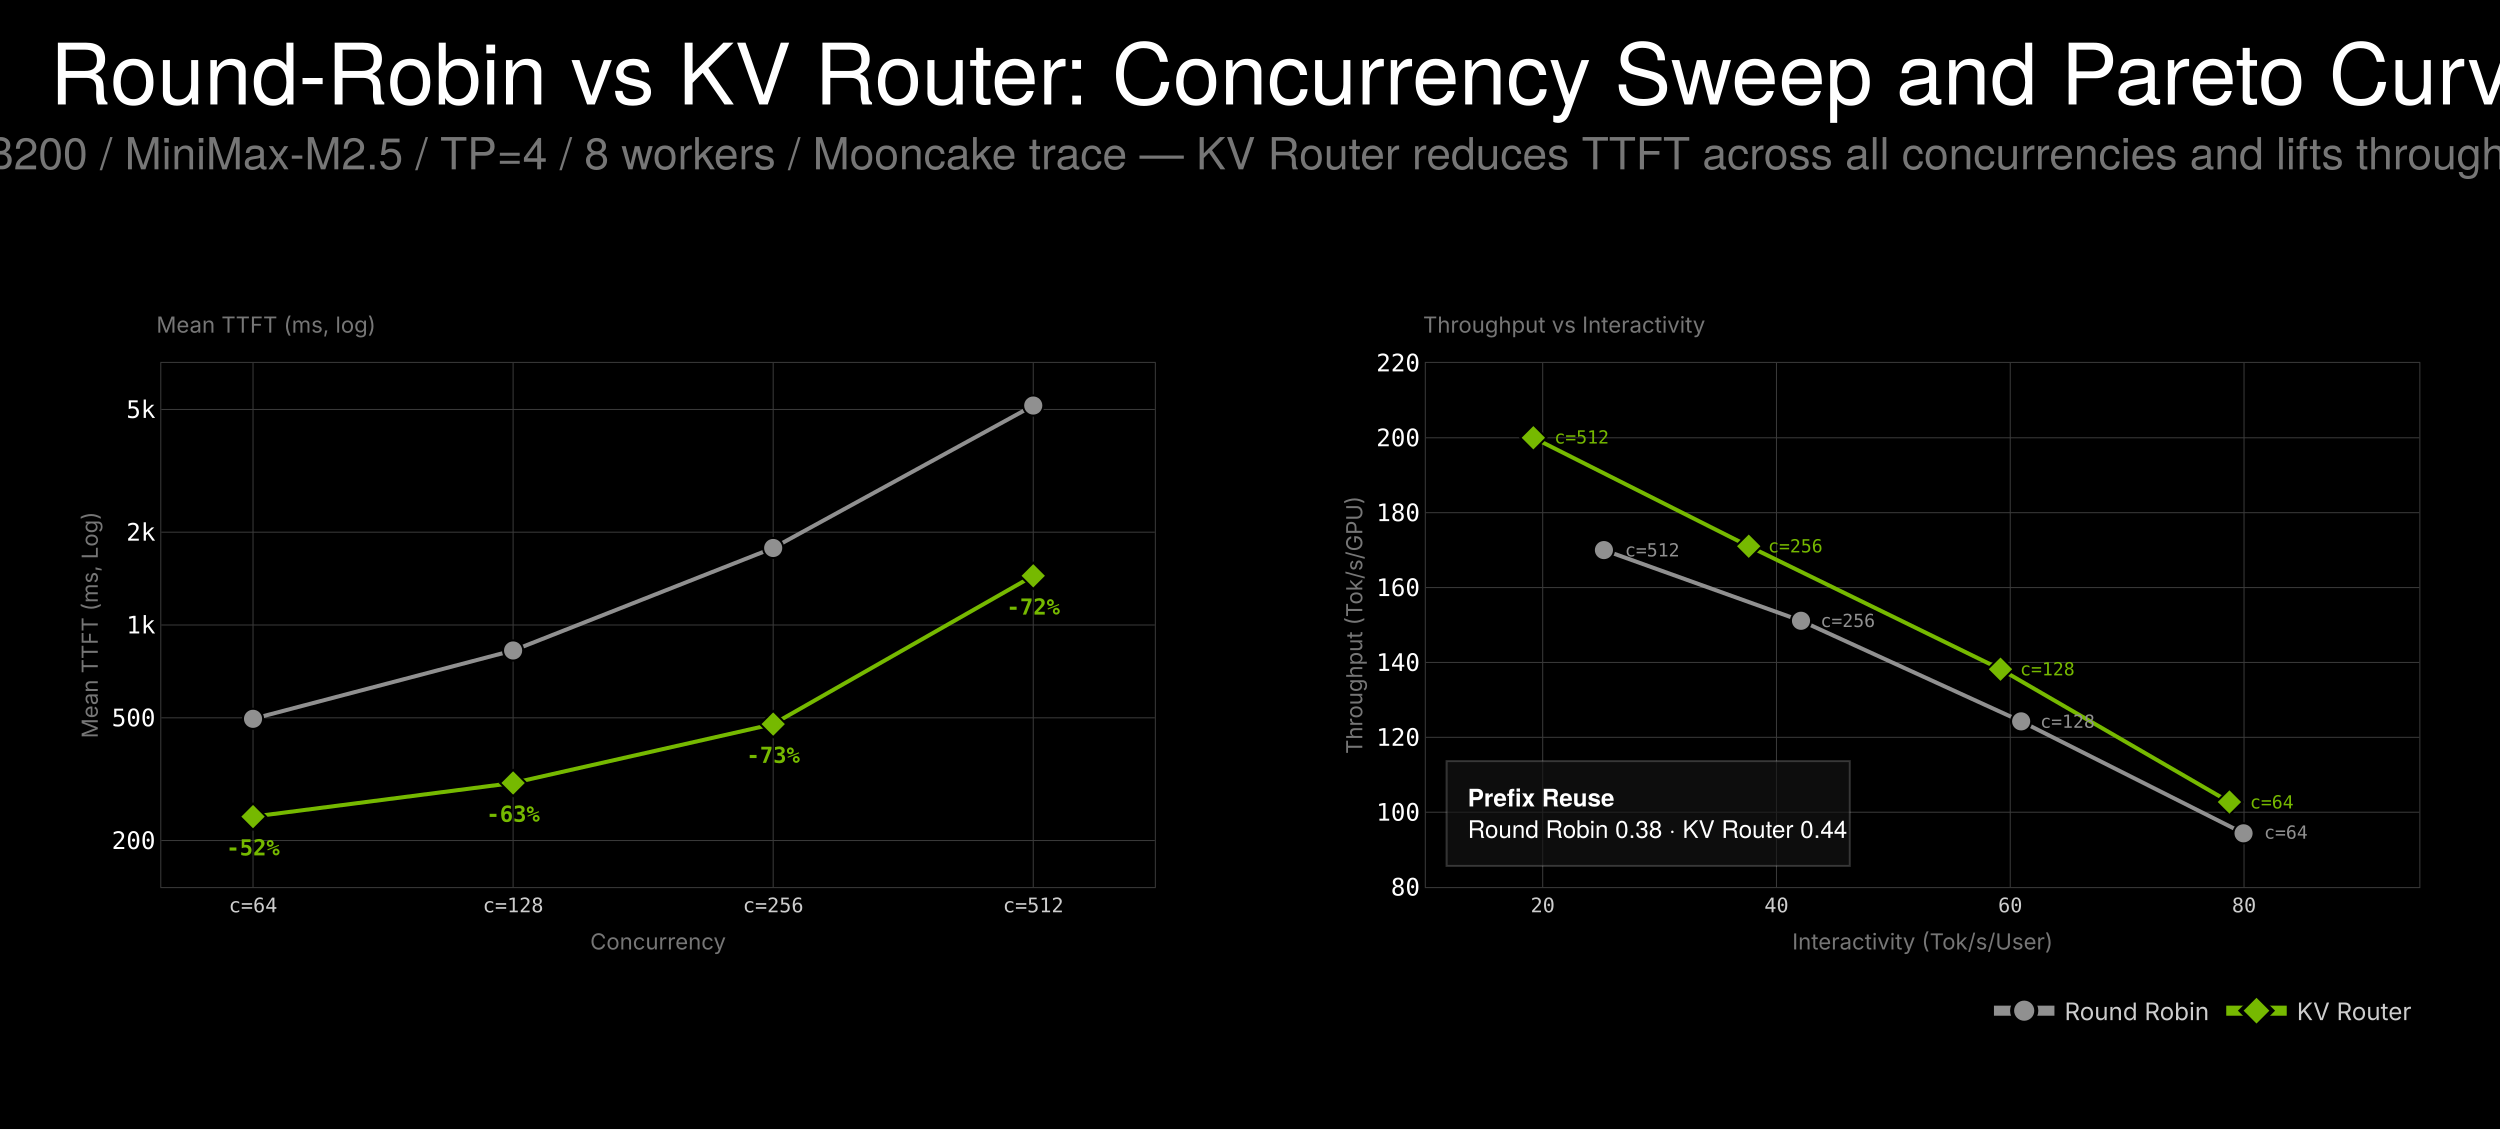
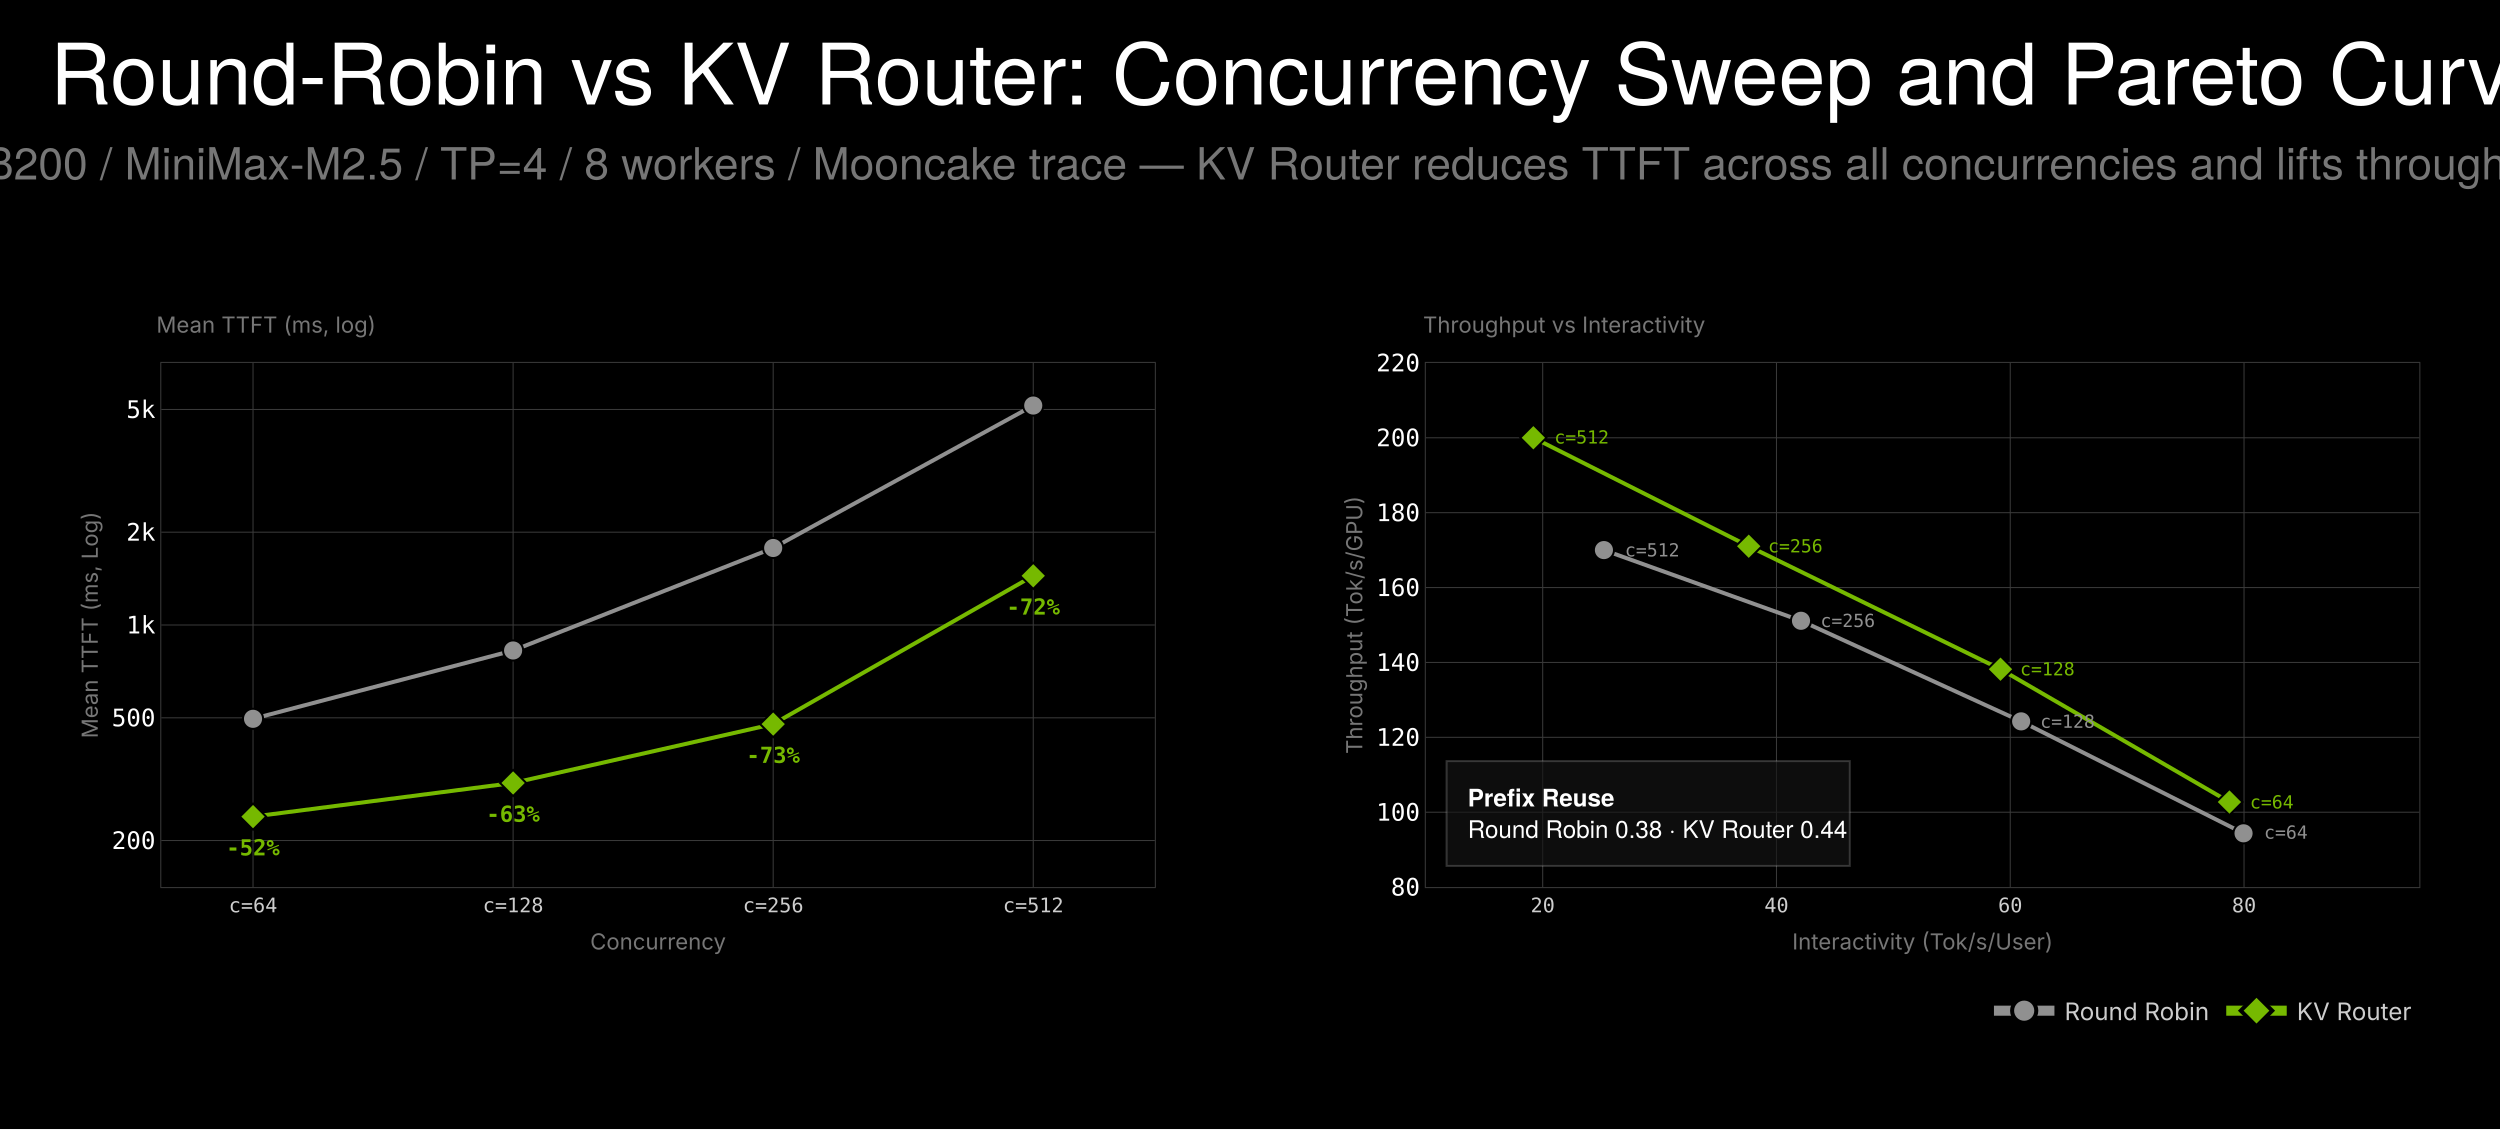
<svg xmlns="http://www.w3.org/2000/svg" class="main-svg" width="1240" height="560" style="" viewBox="0 0 1240 560">
  <rect x="0" y="0" width="1240" height="560" style="fill: rgb(0, 0, 0); fill-opacity: 1;" />
-   <defs id="defs-562d42">
+   <defs id="defs-3d20bc">
    <g class="clips">
-       <clipPath id="clip562d42xyplot" class="plotclip">
+       <clipPath id="clip3d20bcxyplot" class="plotclip">
        <rect width="492.8" height="260" />
      </clipPath>
-       <clipPath id="clip562d42x2y2plot" class="plotclip">
+       <clipPath id="clip3d20bcx2y2plot" class="plotclip">
        <rect width="492.8" height="260" />
      </clipPath>
-       <clipPath class="axesclip" id="clip562d42x">
+       <clipPath class="axesclip" id="clip3d20bcx">
        <rect x="80" y="0" width="492.8" height="560" />
      </clipPath>
-       <clipPath class="axesclip" id="clip562d42y">
+       <clipPath class="axesclip" id="clip3d20bcy">
        <rect x="0" y="180" width="1240" height="260" />
      </clipPath>
-       <clipPath class="axesclip" id="clip562d42xy">
+       <clipPath class="axesclip" id="clip3d20bcxy">
        <rect x="80" y="180" width="492.8" height="260" />
      </clipPath>
-       <clipPath class="axesclip" id="clip562d42y2">
+       <clipPath class="axesclip" id="clip3d20bcy2">
        <rect x="0" y="180" width="1240" height="260" />
      </clipPath>
-       <clipPath class="axesclip" id="clip562d42xy2">
+       <clipPath class="axesclip" id="clip3d20bcxy2">
        <rect x="80" y="180" width="492.8" height="260" />
      </clipPath>
-       <clipPath class="axesclip" id="clip562d42x2">
+       <clipPath class="axesclip" id="clip3d20bcx2">
        <rect x="707.2" y="0" width="492.8" height="560" />
      </clipPath>
-       <clipPath class="axesclip" id="clip562d42x2y">
+       <clipPath class="axesclip" id="clip3d20bcx2y">
        <rect x="707.2" y="180" width="492.8" height="260" />
      </clipPath>
-       <clipPath class="axesclip" id="clip562d42x2y2">
+       <clipPath class="axesclip" id="clip3d20bcx2y2">
        <rect x="707.2" y="180" width="492.8" height="260" />
      </clipPath>
    </g>
    <g class="gradients" />
    <g class="patterns" />
  </defs>
  <g class="bglayer" />
  <g class="layer-below">
    <g class="imagelayer" />
    <g class="shapelayer" />
  </g>
  <g class="cartesianlayer">
    <g class="subplot xy">
      <g class="layer-subplot">
        <g class="shapelayer" />
        <g class="imagelayer" />
      </g>
      <g class="minor-gridlayer">
        <g class="x" />
        <g class="y" />
      </g>
      <g class="gridlayer">
        <g class="x">
          <path class="xgrid crisp" transform="translate(125.5,0)" d="M0,180v260" style="stroke: rgb(58, 58, 58); stroke-opacity: 1; stroke-width: 0.5px;" />
          <path class="xgrid crisp" transform="translate(254.5,0)" d="M0,180v260" style="stroke: rgb(58, 58, 58); stroke-opacity: 1; stroke-width: 0.5px;" />
          <path class="xgrid crisp" transform="translate(383.5,0)" d="M0,180v260" style="stroke: rgb(58, 58, 58); stroke-opacity: 1; stroke-width: 0.5px;" />
          <path class="xgrid crisp" transform="translate(512.49,0)" d="M0,180v260" style="stroke: rgb(58, 58, 58); stroke-opacity: 1; stroke-width: 0.5px;" />
        </g>
        <g class="y">
          <path class="ygrid crisp" transform="translate(0,416.9)" d="M80,0h492.8" style="stroke: rgb(58, 58, 58); stroke-opacity: 1; stroke-width: 0.5px;" />
          <path class="ygrid crisp" transform="translate(0,356.04)" d="M80,0h492.8" style="stroke: rgb(58, 58, 58); stroke-opacity: 1; stroke-width: 0.5px;" />
          <path class="ygrid crisp" transform="translate(0,310)" d="M80,0h492.8" style="stroke: rgb(58, 58, 58); stroke-opacity: 1; stroke-width: 0.5px;" />
          <path class="ygrid crisp" transform="translate(0,263.96)" d="M80,0h492.8" style="stroke: rgb(58, 58, 58); stroke-opacity: 1; stroke-width: 0.5px;" />
          <path class="ygrid crisp" transform="translate(0,203.1)" d="M80,0h492.8" style="stroke: rgb(58, 58, 58); stroke-opacity: 1; stroke-width: 0.5px;" />
        </g>
      </g>
      <g class="zerolinelayer" />
      <g class="layer-between">
        <g class="shapelayer" />
        <g class="imagelayer" />
      </g>
      <path class="xlines-below" />
      <path class="ylines-below" />
      <g class="overlines-below" />
      <g class="xaxislayer-below" />
      <g class="yaxislayer-below" />
      <g class="overaxes-below" />
      <g class="overplot">
-         <g class="xy" transform="translate(80,180)" clip-path="url(#clip562d42xyplot)">
+         <g class="xy" transform="translate(80,180)" clip-path="url(#clip3d20bcxyplot)">
          <g class="scatterlayer mlayer">
-             <g class="trace scatter trace515e6a" style="stroke-miterlimit: 2; opacity: 1;">
+             <g class="trace scatter trace221c5c" style="stroke-miterlimit: 2; opacity: 1;">
              <g class="fills" />
              <g class="errorbars" />
              <g class="lines">
                <path class="js-line" d="M45.5,176.53L174.5,142.64L303.5,91.8L432.49,21.15" style="vector-effect: none; fill: none; stroke: rgb(144, 144, 144); stroke-opacity: 1; stroke-width: 2px; opacity: 1;" />
              </g>
              <g class="points">
                <path class="point" transform="translate(45.5,176.53)" d="M5,0A5,5 0 1,1 0,-5A5,5 0 0,1 5,0Z" style="opacity: 1; stroke-width: 1px; fill: rgb(144, 144, 144); fill-opacity: 1; stroke: rgb(0, 0, 0); stroke-opacity: 1;" />
                <path class="point" transform="translate(174.5,142.64)" d="M5,0A5,5 0 1,1 0,-5A5,5 0 0,1 5,0Z" style="opacity: 1; stroke-width: 1px; fill: rgb(144, 144, 144); fill-opacity: 1; stroke: rgb(0, 0, 0); stroke-opacity: 1;" />
                <path class="point" transform="translate(303.5,91.8)" d="M5,0A5,5 0 1,1 0,-5A5,5 0 0,1 5,0Z" style="opacity: 1; stroke-width: 1px; fill: rgb(144, 144, 144); fill-opacity: 1; stroke: rgb(0, 0, 0); stroke-opacity: 1;" />
                <path class="point" transform="translate(432.49,21.15)" d="M5,0A5,5 0 1,1 0,-5A5,5 0 0,1 5,0Z" style="opacity: 1; stroke-width: 1px; fill: rgb(144, 144, 144); fill-opacity: 1; stroke: rgb(0, 0, 0); stroke-opacity: 1;" />
              </g>
              <g class="text" />
            </g>
-             <g class="trace scatter trace29ffee" style="stroke-miterlimit: 2; opacity: 1;">
+             <g class="trace scatter tracedbbcda" style="stroke-miterlimit: 2; opacity: 1;">
              <g class="fills" />
              <g class="errorbars" />
              <g class="lines">
                <path class="js-line" d="M45.5,225.04L174.5,208.35L303.5,179.15L432.49,105.6" style="vector-effect: none; fill: none; stroke: rgb(118, 185, 0); stroke-opacity: 1; stroke-width: 2px; opacity: 1;" />
              </g>
              <g class="points">
                <path class="point" transform="translate(45.5,225.04)" d="M6.5,0L0,6.5L-6.5,0L0,-6.5Z" style="opacity: 1; stroke-width: 1px; fill: rgb(118, 185, 0); fill-opacity: 1; stroke: rgb(0, 0, 0); stroke-opacity: 1;" />
                <path class="point" transform="translate(174.5,208.35)" d="M6.5,0L0,6.5L-6.5,0L0,-6.5Z" style="opacity: 1; stroke-width: 1px; fill: rgb(118, 185, 0); fill-opacity: 1; stroke: rgb(0, 0, 0); stroke-opacity: 1;" />
                <path class="point" transform="translate(303.5,179.15)" d="M6.5,0L0,6.5L-6.5,0L0,-6.5Z" style="opacity: 1; stroke-width: 1px; fill: rgb(118, 185, 0); fill-opacity: 1; stroke: rgb(0, 0, 0); stroke-opacity: 1;" />
                <path class="point" transform="translate(432.49,105.6)" d="M6.5,0L0,6.5L-6.5,0L0,-6.5Z" style="opacity: 1; stroke-width: 1px; fill: rgb(118, 185, 0); fill-opacity: 1; stroke: rgb(0, 0, 0); stroke-opacity: 1;" />
              </g>
              <g class="text" />
            </g>
-             <g class="trace scatter traceaf581e" style="stroke-miterlimit: 2; opacity: 1;">
+             <g class="trace scatter trace4f35ca" style="stroke-miterlimit: 2; opacity: 1;">
              <g class="fills" />
              <g class="errorbars" />
              <g class="lines" />
              <g class="points" />
              <g class="text">
                <g class="textpoint" transform="translate(0,2.75)">
                  <text x="45.5" y="241.54" text-anchor="middle" style="font-family: 'Geist Mono', 'JetBrains Mono', 'Roboto Mono', 'SF Mono', Menlo, Consolas, monospace; font-size: 11px; fill: rgb(118, 185, 0); fill-opacity: 1; white-space: pre;">
                    <tspan style="font-weight:bold">-52%</tspan>
                  </text>
                </g>
                <g class="textpoint" transform="translate(0,2.75)">
                  <text x="174.5" y="224.85" text-anchor="middle" style="font-family: 'Geist Mono', 'JetBrains Mono', 'Roboto Mono', 'SF Mono', Menlo, Consolas, monospace; font-size: 11px; fill: rgb(118, 185, 0); fill-opacity: 1; white-space: pre;">
                    <tspan style="font-weight:bold">-63%</tspan>
                  </text>
                </g>
                <g class="textpoint" transform="translate(0,2.75)">
                  <text x="303.5" y="195.65" text-anchor="middle" style="font-family: 'Geist Mono', 'JetBrains Mono', 'Roboto Mono', 'SF Mono', Menlo, Consolas, monospace; font-size: 11px; fill: rgb(118, 185, 0); fill-opacity: 1; white-space: pre;">
                    <tspan style="font-weight:bold">-73%</tspan>
                  </text>
                </g>
                <g class="textpoint" transform="translate(0,2.75)">
                  <text x="432.49" y="122.1" text-anchor="middle" style="font-family: 'Geist Mono', 'JetBrains Mono', 'Roboto Mono', 'SF Mono', Menlo, Consolas, monospace; font-size: 11px; fill: rgb(118, 185, 0); fill-opacity: 1; white-space: pre;">
                    <tspan style="font-weight:bold">-72%</tspan>
                  </text>
                </g>
              </g>
            </g>
          </g>
        </g>
      </g>
      <g class="zerolinelayer-above" />
      <path class="xlines-above crisp" d="M79.5,440.25H573.3M79.5,179.75H573.3" style="fill: none; stroke-width: 0.5px; stroke: rgb(58, 58, 58); stroke-opacity: 1;" />
      <path class="ylines-above crisp" d="M79.75,180V440M573.05,180V440" style="fill: none; stroke-width: 0.5px; stroke: rgb(58, 58, 58); stroke-opacity: 1;" />
      <g class="overlines-above" />
      <g class="xaxislayer-above">
        <g class="xtick">
          <text text-anchor="middle" x="0" y="452.5" transform="translate(125.5,0)" style="font-family: 'Geist Mono', 'JetBrains Mono', 'Roboto Mono', 'SF Mono', Menlo, Consolas, monospace; font-size: 10px; fill: rgb(205, 205, 205); fill-opacity: 1; white-space: pre;">c=64</text>
        </g>
        <g class="xtick">
          <text text-anchor="middle" x="0" y="452.5" style="font-family: 'Geist Mono', 'JetBrains Mono', 'Roboto Mono', 'SF Mono', Menlo, Consolas, monospace; font-size: 10px; fill: rgb(205, 205, 205); fill-opacity: 1; white-space: pre;" transform="translate(254.5,0)">c=128</text>
        </g>
        <g class="xtick">
          <text text-anchor="middle" x="0" y="452.5" style="font-family: 'Geist Mono', 'JetBrains Mono', 'Roboto Mono', 'SF Mono', Menlo, Consolas, monospace; font-size: 10px; fill: rgb(205, 205, 205); fill-opacity: 1; white-space: pre;" transform="translate(383.5,0)">c=256</text>
        </g>
        <g class="xtick">
          <text text-anchor="middle" x="0" y="452.5" style="font-family: 'Geist Mono', 'JetBrains Mono', 'Roboto Mono', 'SF Mono', Menlo, Consolas, monospace; font-size: 10px; fill: rgb(205, 205, 205); fill-opacity: 1; white-space: pre;" transform="translate(512.49,0)">c=512</text>
        </g>
      </g>
      <g class="yaxislayer-above">
        <g class="ytick">
          <text text-anchor="end" x="77.1" y="4.2" transform="translate(0,416.9)" style="font-family: 'Geist Mono', 'JetBrains Mono', 'Roboto Mono', 'SF Mono', Menlo, Consolas, monospace; font-size: 12px; fill: rgb(255, 255, 255); fill-opacity: 1; white-space: pre;">200</text>
        </g>
        <g class="ytick">
          <text text-anchor="end" x="77.1" y="4.2" style="font-family: 'Geist Mono', 'JetBrains Mono', 'Roboto Mono', 'SF Mono', Menlo, Consolas, monospace; font-size: 12px; fill: rgb(255, 255, 255); fill-opacity: 1; white-space: pre;" transform="translate(0,356.04)">500</text>
        </g>
        <g class="ytick">
          <text text-anchor="end" x="77.1" y="4.2" style="font-family: 'Geist Mono', 'JetBrains Mono', 'Roboto Mono', 'SF Mono', Menlo, Consolas, monospace; font-size: 12px; fill: rgb(255, 255, 255); fill-opacity: 1; white-space: pre;" transform="translate(0,310)">1k</text>
        </g>
        <g class="ytick">
          <text text-anchor="end" x="77.1" y="4.2" style="font-family: 'Geist Mono', 'JetBrains Mono', 'Roboto Mono', 'SF Mono', Menlo, Consolas, monospace; font-size: 12px; fill: rgb(255, 255, 255); fill-opacity: 1; white-space: pre;" transform="translate(0,263.96)">2k</text>
        </g>
        <g class="ytick">
          <text text-anchor="end" x="77.1" y="4.2" style="font-family: 'Geist Mono', 'JetBrains Mono', 'Roboto Mono', 'SF Mono', Menlo, Consolas, monospace; font-size: 12px; fill: rgb(255, 255, 255); fill-opacity: 1; white-space: pre;" transform="translate(0,203.1)">5k</text>
        </g>
      </g>
      <g class="overaxes-above" />
    </g>
    <g class="subplot x2y2">
      <g class="layer-subplot">
        <g class="shapelayer" />
        <g class="imagelayer" />
      </g>
      <g class="minor-gridlayer">
        <g class="x2" />
        <g class="y2" />
      </g>
      <g class="gridlayer">
        <g class="x2">
          <path class="x2grid crisp" transform="translate(765.18,0)" d="M0,180v260" style="stroke: rgb(58, 58, 58); stroke-opacity: 1; stroke-width: 0.5px;" />
          <path class="x2grid crisp" transform="translate(881.13,0)" d="M0,180v260" style="stroke: rgb(58, 58, 58); stroke-opacity: 1; stroke-width: 0.5px;" />
          <path class="x2grid crisp" transform="translate(997.08,0)" d="M0,180v260" style="stroke: rgb(58, 58, 58); stroke-opacity: 1; stroke-width: 0.5px;" />
          <path class="x2grid crisp" transform="translate(1113.04,0)" d="M0,180v260" style="stroke: rgb(58, 58, 58); stroke-opacity: 1; stroke-width: 0.5px;" />
        </g>
        <g class="y2">
          <path class="y2grid crisp" transform="translate(0,402.86)" d="M707.2,0h492.8" style="stroke: rgb(58, 58, 58); stroke-opacity: 1; stroke-width: 0.5px;" />
          <path class="y2grid crisp" transform="translate(0,365.71)" d="M707.2,0h492.8" style="stroke: rgb(58, 58, 58); stroke-opacity: 1; stroke-width: 0.5px;" />
          <path class="y2grid crisp" transform="translate(0,328.57)" d="M707.2,0h492.8" style="stroke: rgb(58, 58, 58); stroke-opacity: 1; stroke-width: 0.5px;" />
          <path class="y2grid crisp" transform="translate(0,291.43)" d="M707.2,0h492.8" style="stroke: rgb(58, 58, 58); stroke-opacity: 1; stroke-width: 0.5px;" />
          <path class="y2grid crisp" transform="translate(0,254.29)" d="M707.2,0h492.8" style="stroke: rgb(58, 58, 58); stroke-opacity: 1; stroke-width: 0.5px;" />
          <path class="y2grid crisp" transform="translate(0,217.14)" d="M707.2,0h492.8" style="stroke: rgb(58, 58, 58); stroke-opacity: 1; stroke-width: 0.5px;" />
        </g>
      </g>
      <g class="zerolinelayer" />
      <g class="layer-between">
        <g class="shapelayer" />
        <g class="imagelayer" />
      </g>
      <path class="xlines-below" />
      <path class="ylines-below" />
      <g class="overlines-below" />
      <g class="xaxislayer-below" />
      <g class="yaxislayer-below" />
      <g class="overaxes-below" />
      <g class="overplot">
-         <g class="x2y2" transform="translate(707.2,180)" clip-path="url(#clip562d42x2y2plot)">
+         <g class="x2y2" transform="translate(707.2,180)" clip-path="url(#clip3d20bcx2y2plot)">
          <g class="scatterlayer mlayer">
-             <g class="trace scatter trace4982db" style="stroke-miterlimit: 2; opacity: 1;">
+             <g class="trace scatter trace8a0048" style="stroke-miterlimit: 2; opacity: 1;">
              <g class="fills" />
              <g class="errorbars" />
              <g class="lines">
                <path class="js-line" d="M405.6,233.32L295.29,177.8L186.1,127.91L88.35,92.84" style="vector-effect: none; fill: none; stroke: rgb(144, 144, 144); stroke-opacity: 1; stroke-width: 2px; opacity: 1;" />
              </g>
              <g class="points">
                <path class="point" transform="translate(405.6,233.32)" d="M5,0A5,5 0 1,1 0,-5A5,5 0 0,1 5,0Z" style="opacity: 1; stroke-width: 1px; fill: rgb(144, 144, 144); fill-opacity: 1; stroke: rgb(0, 0, 0); stroke-opacity: 1;" />
                <path class="point" transform="translate(295.29,177.8)" d="M5,0A5,5 0 1,1 0,-5A5,5 0 0,1 5,0Z" style="opacity: 1; stroke-width: 1px; fill: rgb(144, 144, 144); fill-opacity: 1; stroke: rgb(0, 0, 0); stroke-opacity: 1;" />
                <path class="point" transform="translate(186.1,127.91)" d="M5,0A5,5 0 1,1 0,-5A5,5 0 0,1 5,0Z" style="opacity: 1; stroke-width: 1px; fill: rgb(144, 144, 144); fill-opacity: 1; stroke: rgb(0, 0, 0); stroke-opacity: 1;" />
                <path class="point" transform="translate(88.35,92.84)" d="M5,0A5,5 0 1,1 0,-5A5,5 0 0,1 5,0Z" style="opacity: 1; stroke-width: 1px; fill: rgb(144, 144, 144); fill-opacity: 1; stroke: rgb(0, 0, 0); stroke-opacity: 1;" />
              </g>
              <g class="text" />
            </g>
-             <g class="trace scatter trace293647" style="stroke-miterlimit: 2; opacity: 1;">
+             <g class="trace scatter trace1a5097" style="stroke-miterlimit: 2; opacity: 1;">
              <g class="fills" />
              <g class="errorbars" />
              <g class="lines">
                <path class="js-line" d="M398.6,217.8L285.04,151.93L160.17,90.93L53.34,37.13" style="vector-effect: none; fill: none; stroke: rgb(118, 185, 0); stroke-opacity: 1; stroke-width: 2px; opacity: 1;" />
              </g>
              <g class="points">
                <path class="point" transform="translate(398.6,217.8)" d="M6.5,0L0,6.5L-6.5,0L0,-6.5Z" style="opacity: 1; stroke-width: 1px; fill: rgb(118, 185, 0); fill-opacity: 1; stroke: rgb(0, 0, 0); stroke-opacity: 1;" />
                <path class="point" transform="translate(285.04,151.93)" d="M6.5,0L0,6.5L-6.5,0L0,-6.5Z" style="opacity: 1; stroke-width: 1px; fill: rgb(118, 185, 0); fill-opacity: 1; stroke: rgb(0, 0, 0); stroke-opacity: 1;" />
                <path class="point" transform="translate(160.17,90.93)" d="M6.5,0L0,6.5L-6.5,0L0,-6.5Z" style="opacity: 1; stroke-width: 1px; fill: rgb(118, 185, 0); fill-opacity: 1; stroke: rgb(0, 0, 0); stroke-opacity: 1;" />
                <path class="point" transform="translate(53.34,37.13)" d="M6.5,0L0,6.5L-6.5,0L0,-6.5Z" style="opacity: 1; stroke-width: 1px; fill: rgb(118, 185, 0); fill-opacity: 1; stroke: rgb(0, 0, 0); stroke-opacity: 1;" />
              </g>
              <g class="text" />
            </g>
          </g>
        </g>
      </g>
      <g class="zerolinelayer-above" />
      <path class="xlines-above crisp" d="M706.7,440.25H1200.5M706.7,179.75H1200.5" style="fill: none; stroke-width: 0.5px; stroke: rgb(58, 58, 58); stroke-opacity: 1;" />
      <path class="ylines-above crisp" d="M706.95,180V440M1200.25,180V440" style="fill: none; stroke-width: 0.5px; stroke: rgb(58, 58, 58); stroke-opacity: 1;" />
      <g class="overlines-above" />
      <g class="xaxislayer-above">
        <g class="x2tick">
          <text text-anchor="middle" x="0" y="452.5" transform="translate(765.18,0)" style="font-family: 'Geist Mono', 'JetBrains Mono', 'Roboto Mono', 'SF Mono', Menlo, Consolas, monospace; font-size: 10px; fill: rgb(205, 205, 205); fill-opacity: 1; white-space: pre;">20</text>
        </g>
        <g class="x2tick">
          <text text-anchor="middle" x="0" y="452.5" style="font-family: 'Geist Mono', 'JetBrains Mono', 'Roboto Mono', 'SF Mono', Menlo, Consolas, monospace; font-size: 10px; fill: rgb(205, 205, 205); fill-opacity: 1; white-space: pre;" transform="translate(881.13,0)">40</text>
        </g>
        <g class="x2tick">
          <text text-anchor="middle" x="0" y="452.5" style="font-family: 'Geist Mono', 'JetBrains Mono', 'Roboto Mono', 'SF Mono', Menlo, Consolas, monospace; font-size: 10px; fill: rgb(205, 205, 205); fill-opacity: 1; white-space: pre;" transform="translate(997.08,0)">60</text>
        </g>
        <g class="x2tick">
          <text text-anchor="middle" x="0" y="452.5" style="font-family: 'Geist Mono', 'JetBrains Mono', 'Roboto Mono', 'SF Mono', Menlo, Consolas, monospace; font-size: 10px; fill: rgb(205, 205, 205); fill-opacity: 1; white-space: pre;" transform="translate(1113.04,0)">80</text>
        </g>
      </g>
      <g class="yaxislayer-above">
        <g class="y2tick">
          <text text-anchor="end" x="704.3" y="4.2" transform="translate(0,440)" style="font-family: 'Geist Mono', 'JetBrains Mono', 'Roboto Mono', 'SF Mono', Menlo, Consolas, monospace; font-size: 12px; fill: rgb(255, 255, 255); fill-opacity: 1; white-space: pre;">80</text>
        </g>
        <g class="y2tick">
          <text text-anchor="end" x="704.3" y="4.2" style="font-family: 'Geist Mono', 'JetBrains Mono', 'Roboto Mono', 'SF Mono', Menlo, Consolas, monospace; font-size: 12px; fill: rgb(255, 255, 255); fill-opacity: 1; white-space: pre;" transform="translate(0,402.86)">100</text>
        </g>
        <g class="y2tick">
          <text text-anchor="end" x="704.3" y="4.2" style="font-family: 'Geist Mono', 'JetBrains Mono', 'Roboto Mono', 'SF Mono', Menlo, Consolas, monospace; font-size: 12px; fill: rgb(255, 255, 255); fill-opacity: 1; white-space: pre;" transform="translate(0,365.71)">120</text>
        </g>
        <g class="y2tick">
          <text text-anchor="end" x="704.3" y="4.2" style="font-family: 'Geist Mono', 'JetBrains Mono', 'Roboto Mono', 'SF Mono', Menlo, Consolas, monospace; font-size: 12px; fill: rgb(255, 255, 255); fill-opacity: 1; white-space: pre;" transform="translate(0,328.57)">140</text>
        </g>
        <g class="y2tick">
          <text text-anchor="end" x="704.3" y="4.2" style="font-family: 'Geist Mono', 'JetBrains Mono', 'Roboto Mono', 'SF Mono', Menlo, Consolas, monospace; font-size: 12px; fill: rgb(255, 255, 255); fill-opacity: 1; white-space: pre;" transform="translate(0,291.43)">160</text>
        </g>
        <g class="y2tick">
          <text text-anchor="end" x="704.3" y="4.2" style="font-family: 'Geist Mono', 'JetBrains Mono', 'Roboto Mono', 'SF Mono', Menlo, Consolas, monospace; font-size: 12px; fill: rgb(255, 255, 255); fill-opacity: 1; white-space: pre;" transform="translate(0,254.29)">180</text>
        </g>
        <g class="y2tick">
          <text text-anchor="end" x="704.3" y="4.2" style="font-family: 'Geist Mono', 'JetBrains Mono', 'Roboto Mono', 'SF Mono', Menlo, Consolas, monospace; font-size: 12px; fill: rgb(255, 255, 255); fill-opacity: 1; white-space: pre;" transform="translate(0,217.14)">200</text>
        </g>
        <g class="y2tick">
          <text text-anchor="end" x="704.3" y="4.2" style="font-family: 'Geist Mono', 'JetBrains Mono', 'Roboto Mono', 'SF Mono', Menlo, Consolas, monospace; font-size: 12px; fill: rgb(255, 255, 255); fill-opacity: 1; white-space: pre;" transform="translate(0,180)">220</text>
        </g>
      </g>
      <g class="overaxes-above" />
    </g>
  </g>
  <g class="polarlayer" />
  <g class="smithlayer" />
  <g class="ternarylayer" />
  <g class="geolayer" />
  <g class="funnelarealayer" />
  <g class="pielayer" />
  <g class="iciclelayer" />
  <g class="treemaplayer" />
  <g class="sunburstlayer" />
  <g class="glimages" />
-   <defs id="topdefs-562d42">
+   <defs id="topdefs-3d20bc">
    <g class="clips" />
-     <clipPath id="legend562d42">
+     <clipPath id="legend3d20bc">
      <rect width="216" height="29" x="0" y="0" />
    </clipPath>
  </defs>
  <g class="layer-above">
    <g class="imagelayer" />
    <g class="shapelayer" />
  </g>
  <g class="infolayer">
    <g class="legend" pointer-events="all" transform="translate(984,486.8)">
      <rect class="bg" shape-rendering="crispEdges" style="stroke: rgb(58, 58, 58); stroke-opacity: 1; fill: rgb(0, 0, 0); fill-opacity: 0; stroke-width: 0px;" width="216" height="29" x="0" y="0" />
-       <g class="scrollbox" transform="" clip-path="url(#legend562d42)">
+       <g class="scrollbox" transform="" clip-path="url(#legend3d20bc)">
        <g class="groups" transform="">
          <g class="traces" transform="translate(0,14.5)" style="opacity: 1;">
            <text class="legendtext" text-anchor="start" x="40" y="4.68" style="font-family: Geist, Inter, 'Helvetica Neue', Arial, sans-serif; font-size: 12px; fill: rgb(205, 205, 205); fill-opacity: 1; white-space: pre;">Round Robin</text>
            <g class="layers" style="opacity: 1;">
              <g class="legendfill" />
              <g class="legendlines">
                <path class="js-line" d="M5,0h30" style="fill: none; stroke: rgb(144, 144, 144); stroke-opacity: 1; stroke-width: 5px;" />
              </g>
              <g class="legendsymbols">
                <g class="legendpoints">
                  <path class="scatterpts" transform="translate(20,0)" d="M6,0A6,6 0 1,1 0,-6A6,6 0 0,1 6,0Z" style="opacity: 1; stroke-width: 2px; fill: rgb(144, 144, 144); fill-opacity: 1; stroke: rgb(0, 0, 0); stroke-opacity: 1;" />
                </g>
              </g>
            </g>
            <rect class="legendtoggle" x="0" y="-9.5" width="112.719" height="19" style="fill: rgb(0, 0, 0); fill-opacity: 0;" />
          </g>
        </g>
        <g class="groups" transform="translate(115.2188,0)">
          <g class="traces" transform="translate(0,14.5)" style="opacity: 1;">
            <text class="legendtext" text-anchor="start" x="40" y="4.68" style="font-family: Geist, Inter, 'Helvetica Neue', Arial, sans-serif; font-size: 12px; fill: rgb(205, 205, 205); fill-opacity: 1; white-space: pre;">KV Router</text>
            <g class="layers" style="opacity: 1;">
              <g class="legendfill" />
              <g class="legendlines">
                <path class="js-line" d="M5,0h30" style="fill: none; stroke: rgb(118, 185, 0); stroke-opacity: 1; stroke-width: 5px;" />
              </g>
              <g class="legendsymbols">
                <g class="legendpoints">
                  <path class="scatterpts" transform="translate(20,0)" d="M7.8,0L0,7.8L-7.8,0L0,-7.8Z" style="opacity: 1; stroke-width: 2px; fill: rgb(118, 185, 0); fill-opacity: 1; stroke: rgb(0, 0, 0); stroke-opacity: 1;" />
                </g>
              </g>
            </g>
            <rect class="legendtoggle" x="0" y="-9.5" width="97.984" height="19" style="fill: rgb(0, 0, 0); fill-opacity: 0;" />
          </g>
        </g>
      </g>
      <rect class="scrollbar" rx="20" ry="3" width="0" height="0" style="fill: rgb(128, 139, 164); fill-opacity: 1;" x="0" y="0" />
    </g>
    <g class="g-gtitle">
      <text class="gtitle" x="24.8" y="22.4" text-anchor="start" dy="0.7em" style="opacity: 1; font-family: 'Helvetica Neue', HelveticaNeue, sans-serif; font-size: 42px; fill: rgb(255, 255, 255); fill-opacity: 1; font-weight: 300; white-space: pre;">Round-Robin vs KV Router: Concurrency Sweep and Pareto Curve</text>
    </g>
    <g class="g-xtitle">
      <text class="xtitle" x="326.4" y="470.95" text-anchor="middle" style="opacity: 1; font-family: Geist, Inter, 'Helvetica Neue', Arial, sans-serif; font-size: 11px; fill: rgb(118, 118, 118); fill-opacity: 1; white-space: pre;">Concurrency</text>
    </g>
    <g class="g-x2title">
      <text class="x2title" x="953.6" y="470.95" text-anchor="middle" style="opacity: 1; font-family: Geist, Inter, 'Helvetica Neue', Arial, sans-serif; font-size: 11px; fill: rgb(118, 118, 118); fill-opacity: 1; white-space: pre;">Interactivity (Tok/s/User)</text>
    </g>
    <g class="g-ytitle">
      <text class="ytitle" transform="rotate(-90,48.5,310)" x="48.5" y="310" text-anchor="middle" style="opacity: 1; font-family: Geist, Inter, 'Helvetica Neue', Arial, sans-serif; font-size: 11px; fill: rgb(118, 118, 118); fill-opacity: 1; white-space: pre;">Mean TTFT (ms, Log)</text>
    </g>
    <g class="g-y2title">
      <text class="y2title" transform="rotate(-90,675.7,310)" x="675.7" y="310" text-anchor="middle" style="opacity: 1; font-family: Geist, Inter, 'Helvetica Neue', Arial, sans-serif; font-size: 11px; fill: rgb(118, 118, 118); fill-opacity: 1; white-space: pre;">Throughput (Tok/s/GPU)</text>
    </g>
    <g class="annotation" data-index="0" style="opacity: 1;">
      <g class="annotation-text-g" transform="rotate(0,1133.8,413.32)">
        <g class="cursor-pointer" transform="translate(1121,405)">
          <rect class="bg" x="0.5" y="0.5" width="25" height="15" style="stroke-width: 1px; stroke: rgb(0, 0, 0); stroke-opacity: 0; fill: rgb(0, 0, 0); fill-opacity: 0;" />
          <text class="annotation-text" text-anchor="middle" x="12.805" y="11" style="font-family: 'Geist Mono', 'JetBrains Mono', 'Roboto Mono', 'SF Mono', Menlo, Consolas, monospace; font-size: 9px; fill: rgb(144, 144, 144); fill-opacity: 1; white-space: pre;">c=64</text>
        </g>
      </g>
    </g>
    <g class="annotation" data-index="1" style="opacity: 1;">
      <g class="annotation-text-g" transform="rotate(0,1025.99,357.8)">
        <g class="cursor-pointer" transform="translate(1010,350)">
          <rect class="bg" x="0.5" y="0.5" width="30" height="15" style="stroke-width: 1px; stroke: rgb(0, 0, 0); stroke-opacity: 0; fill: rgb(0, 0, 0); fill-opacity: 0;" />
          <text class="annotation-text" text-anchor="middle" x="15.5" y="11" style="font-family: 'Geist Mono', 'JetBrains Mono', 'Roboto Mono', 'SF Mono', Menlo, Consolas, monospace; font-size: 9px; fill: rgb(144, 144, 144); fill-opacity: 1; white-space: pre;">c=128</text>
        </g>
      </g>
    </g>
    <g class="annotation" data-index="2" style="opacity: 1;">
      <g class="annotation-text-g" transform="rotate(0,916.8,307.91)">
        <g class="cursor-pointer" transform="translate(901,300)">
          <rect class="bg" x="0.5" y="0.5" width="30" height="15" style="stroke-width: 1px; stroke: rgb(0, 0, 0); stroke-opacity: 0; fill: rgb(0, 0, 0); fill-opacity: 0;" />
          <text class="annotation-text" text-anchor="middle" x="15.5" y="11" style="font-family: 'Geist Mono', 'JetBrains Mono', 'Roboto Mono', 'SF Mono', Menlo, Consolas, monospace; font-size: 9px; fill: rgb(144, 144, 144); fill-opacity: 1; white-space: pre;">c=256</text>
        </g>
      </g>
    </g>
    <g class="annotation" data-index="3" style="opacity: 1;">
      <g class="annotation-text-g" transform="rotate(0,819.05,272.84)">
        <g class="cursor-pointer" transform="translate(804,265)">
          <rect class="bg" x="0.5" y="0.5" width="30" height="15" style="stroke-width: 1px; stroke: rgb(0, 0, 0); stroke-opacity: 0; fill: rgb(0, 0, 0); fill-opacity: 0;" />
          <text class="annotation-text" text-anchor="middle" x="15.5" y="11" style="font-family: 'Geist Mono', 'JetBrains Mono', 'Roboto Mono', 'SF Mono', Menlo, Consolas, monospace; font-size: 9px; fill: rgb(144, 144, 144); fill-opacity: 1; white-space: pre;">c=512</text>
        </g>
      </g>
    </g>
    <g class="annotation" data-index="4" style="opacity: 1;">
      <g class="annotation-text-g" transform="rotate(0,1126.8,397.8)">
        <g class="cursor-pointer" transform="translate(1114,390)">
          <rect class="bg" x="0.5" y="0.5" width="25" height="15" style="stroke-width: 1px; stroke: rgb(0, 0, 0); stroke-opacity: 0; fill: rgb(0, 0, 0); fill-opacity: 0;" />
          <text class="annotation-text" text-anchor="middle" x="12.805" y="11" style="font-family: 'Geist Mono', 'JetBrains Mono', 'Roboto Mono', 'SF Mono', Menlo, Consolas, monospace; font-size: 9px; fill: rgb(118, 185, 0); fill-opacity: 1; white-space: pre;">c=64</text>
        </g>
      </g>
    </g>
    <g class="annotation" data-index="5" style="opacity: 1;">
      <g class="annotation-text-g" transform="rotate(0,1015.74,331.93)">
        <g class="cursor-pointer" transform="translate(1000,324)">
          <rect class="bg" x="0.5" y="0.5" width="30" height="15" style="stroke-width: 1px; stroke: rgb(0, 0, 0); stroke-opacity: 0; fill: rgb(0, 0, 0); fill-opacity: 0;" />
          <text class="annotation-text" text-anchor="middle" x="15.5" y="11" style="font-family: 'Geist Mono', 'JetBrains Mono', 'Roboto Mono', 'SF Mono', Menlo, Consolas, monospace; font-size: 9px; fill: rgb(118, 185, 0); fill-opacity: 1; white-space: pre;">c=128</text>
        </g>
      </g>
    </g>
    <g class="annotation" data-index="6" style="opacity: 1;">
      <g class="annotation-text-g" transform="rotate(0,890.87,270.93)">
        <g class="cursor-pointer" transform="translate(875,263)">
          <rect class="bg" x="0.5" y="0.5" width="30" height="15" style="stroke-width: 1px; stroke: rgb(0, 0, 0); stroke-opacity: 0; fill: rgb(0, 0, 0); fill-opacity: 0;" />
          <text class="annotation-text" text-anchor="middle" x="15.5" y="11" style="font-family: 'Geist Mono', 'JetBrains Mono', 'Roboto Mono', 'SF Mono', Menlo, Consolas, monospace; font-size: 9px; fill: rgb(118, 185, 0); fill-opacity: 1; white-space: pre;">c=256</text>
        </g>
      </g>
    </g>
    <g class="annotation" data-index="7" style="opacity: 1;">
      <g class="annotation-text-g" transform="rotate(0,784.04,217.13)">
        <g class="cursor-pointer" transform="translate(769,209)">
          <rect class="bg" x="0.5" y="0.5" width="30" height="15" style="stroke-width: 1px; stroke: rgb(0, 0, 0); stroke-opacity: 0; fill: rgb(0, 0, 0); fill-opacity: 0;" />
          <text class="annotation-text" text-anchor="middle" x="15.5" y="11" style="font-family: 'Geist Mono', 'JetBrains Mono', 'Roboto Mono', 'SF Mono', Menlo, Consolas, monospace; font-size: 9px; fill: rgb(118, 185, 0); fill-opacity: 1; white-space: pre;">c=512</text>
        </g>
      </g>
    </g>
    <g class="annotation" data-index="8" style="opacity: 1;">
      <g class="annotation-text-g" transform="rotate(0,817.556,403.1)">
        <g class="cursor-pointer" transform="translate(717,377)">
          <rect class="bg" x="0.5" y="0.5" width="200" height="52" style="stroke-width: 1px; stroke: rgb(255, 255, 255); stroke-opacity: 0.18; fill: rgb(20, 20, 20); fill-opacity: 0.65;" />
          <text class="annotation-text" text-anchor="start" x="11" y="23" style="font-family: 'Helvetica Neue', HelveticaNeue, sans-serif; font-size: 12px; fill: rgb(255, 255, 255); fill-opacity: 1; font-weight: 300; white-space: pre;">
            <tspan class="line" dy="0em" x="11" y="23">
              <tspan style="font-weight:bold">Prefix Reuse</tspan>
            </tspan>
            <tspan class="line" dy="1.3em" x="11" y="23">Round Robin 0.38 · KV Router 0.44</tspan>
          </text>
        </g>
      </g>
    </g>
    <g class="annotation" data-index="9" style="opacity: 1;">
      <g class="annotation-text-g" transform="rotate(0,132,160.6)">
        <g class="cursor-pointer" transform="translate(80,152)">
          <rect class="bg" x="0.5" y="0.5" width="103" height="17" style="stroke-width: 1px; stroke: rgb(0, 0, 0); stroke-opacity: 0; fill: rgb(0, 0, 0); fill-opacity: 0;" />
          <text class="annotation-text" text-anchor="middle" x="51.984" y="13" style="font-family: Geist, Inter, 'Helvetica Neue', Arial, sans-serif; font-size: 11px; fill: rgb(118, 118, 118); fill-opacity: 1; white-space: pre;">Mean TTFT (ms, log)</text>
        </g>
      </g>
    </g>
    <g class="annotation" data-index="10" style="opacity: 1;">
      <g class="annotation-text-g" transform="rotate(0,776.2,160.6)">
        <g class="cursor-pointer" transform="translate(707,152)">
          <rect class="bg" x="0.5" y="0.5" width="137" height="17" style="stroke-width: 1px; stroke: rgb(0, 0, 0); stroke-opacity: 0; fill: rgb(0, 0, 0); fill-opacity: 0;" />
          <text class="annotation-text" text-anchor="middle" x="68.812" y="13" style="font-family: Geist, Inter, 'Helvetica Neue', Arial, sans-serif; font-size: 11px; fill: rgb(118, 118, 118); fill-opacity: 1; white-space: pre;">Throughput vs Interactivity</text>
        </g>
      </g>
    </g>
    <g class="annotation" data-index="11" style="opacity: 1;">
-       <g class="annotation-text-g" transform="rotate(0,662.62,75.92)">
-         <g class="cursor-pointer" transform="translate(25,61)">
+       <g class="annotation-text-g" transform="rotate(0,662.62,81.38)">
+         <g class="cursor-pointer" transform="translate(25,66)">
          <rect class="bg" x="0.5" y="0.5" width="1274" height="29" style="stroke-width: 1px; stroke: rgb(0, 0, 0); stroke-opacity: 0; fill: rgb(0, 0, 0); fill-opacity: 0;" />
          <text class="annotation-text" text-anchor="middle" x="637.516" y="23" style="font-family: 'Helvetica Neue', HelveticaNeue, sans-serif; font-size: 22px; fill: rgb(118, 118, 118); fill-opacity: 1; font-weight: 300; white-space: pre;">B200 / MiniMax-M2.5 / TP=4 / 8 workers / Mooncake trace — KV Router reduces TTFT across all concurrencies and lifts throughput/GPU.</text>
        </g>
      </g>
    </g>
  </g>
</svg>
